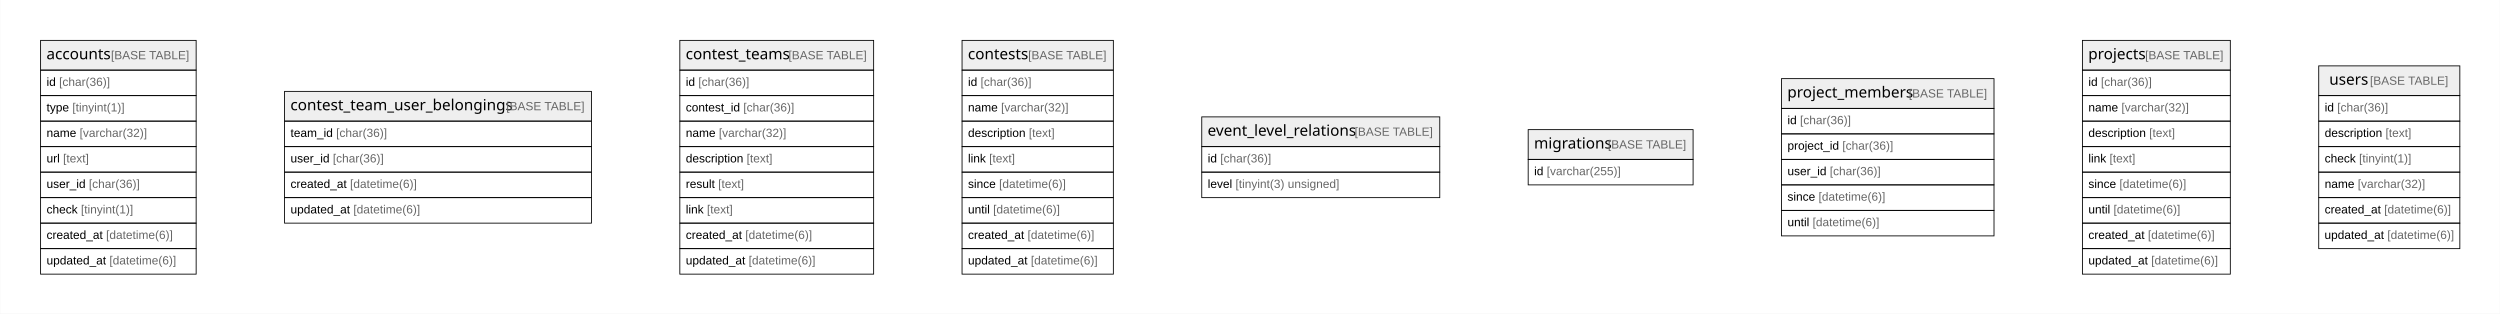
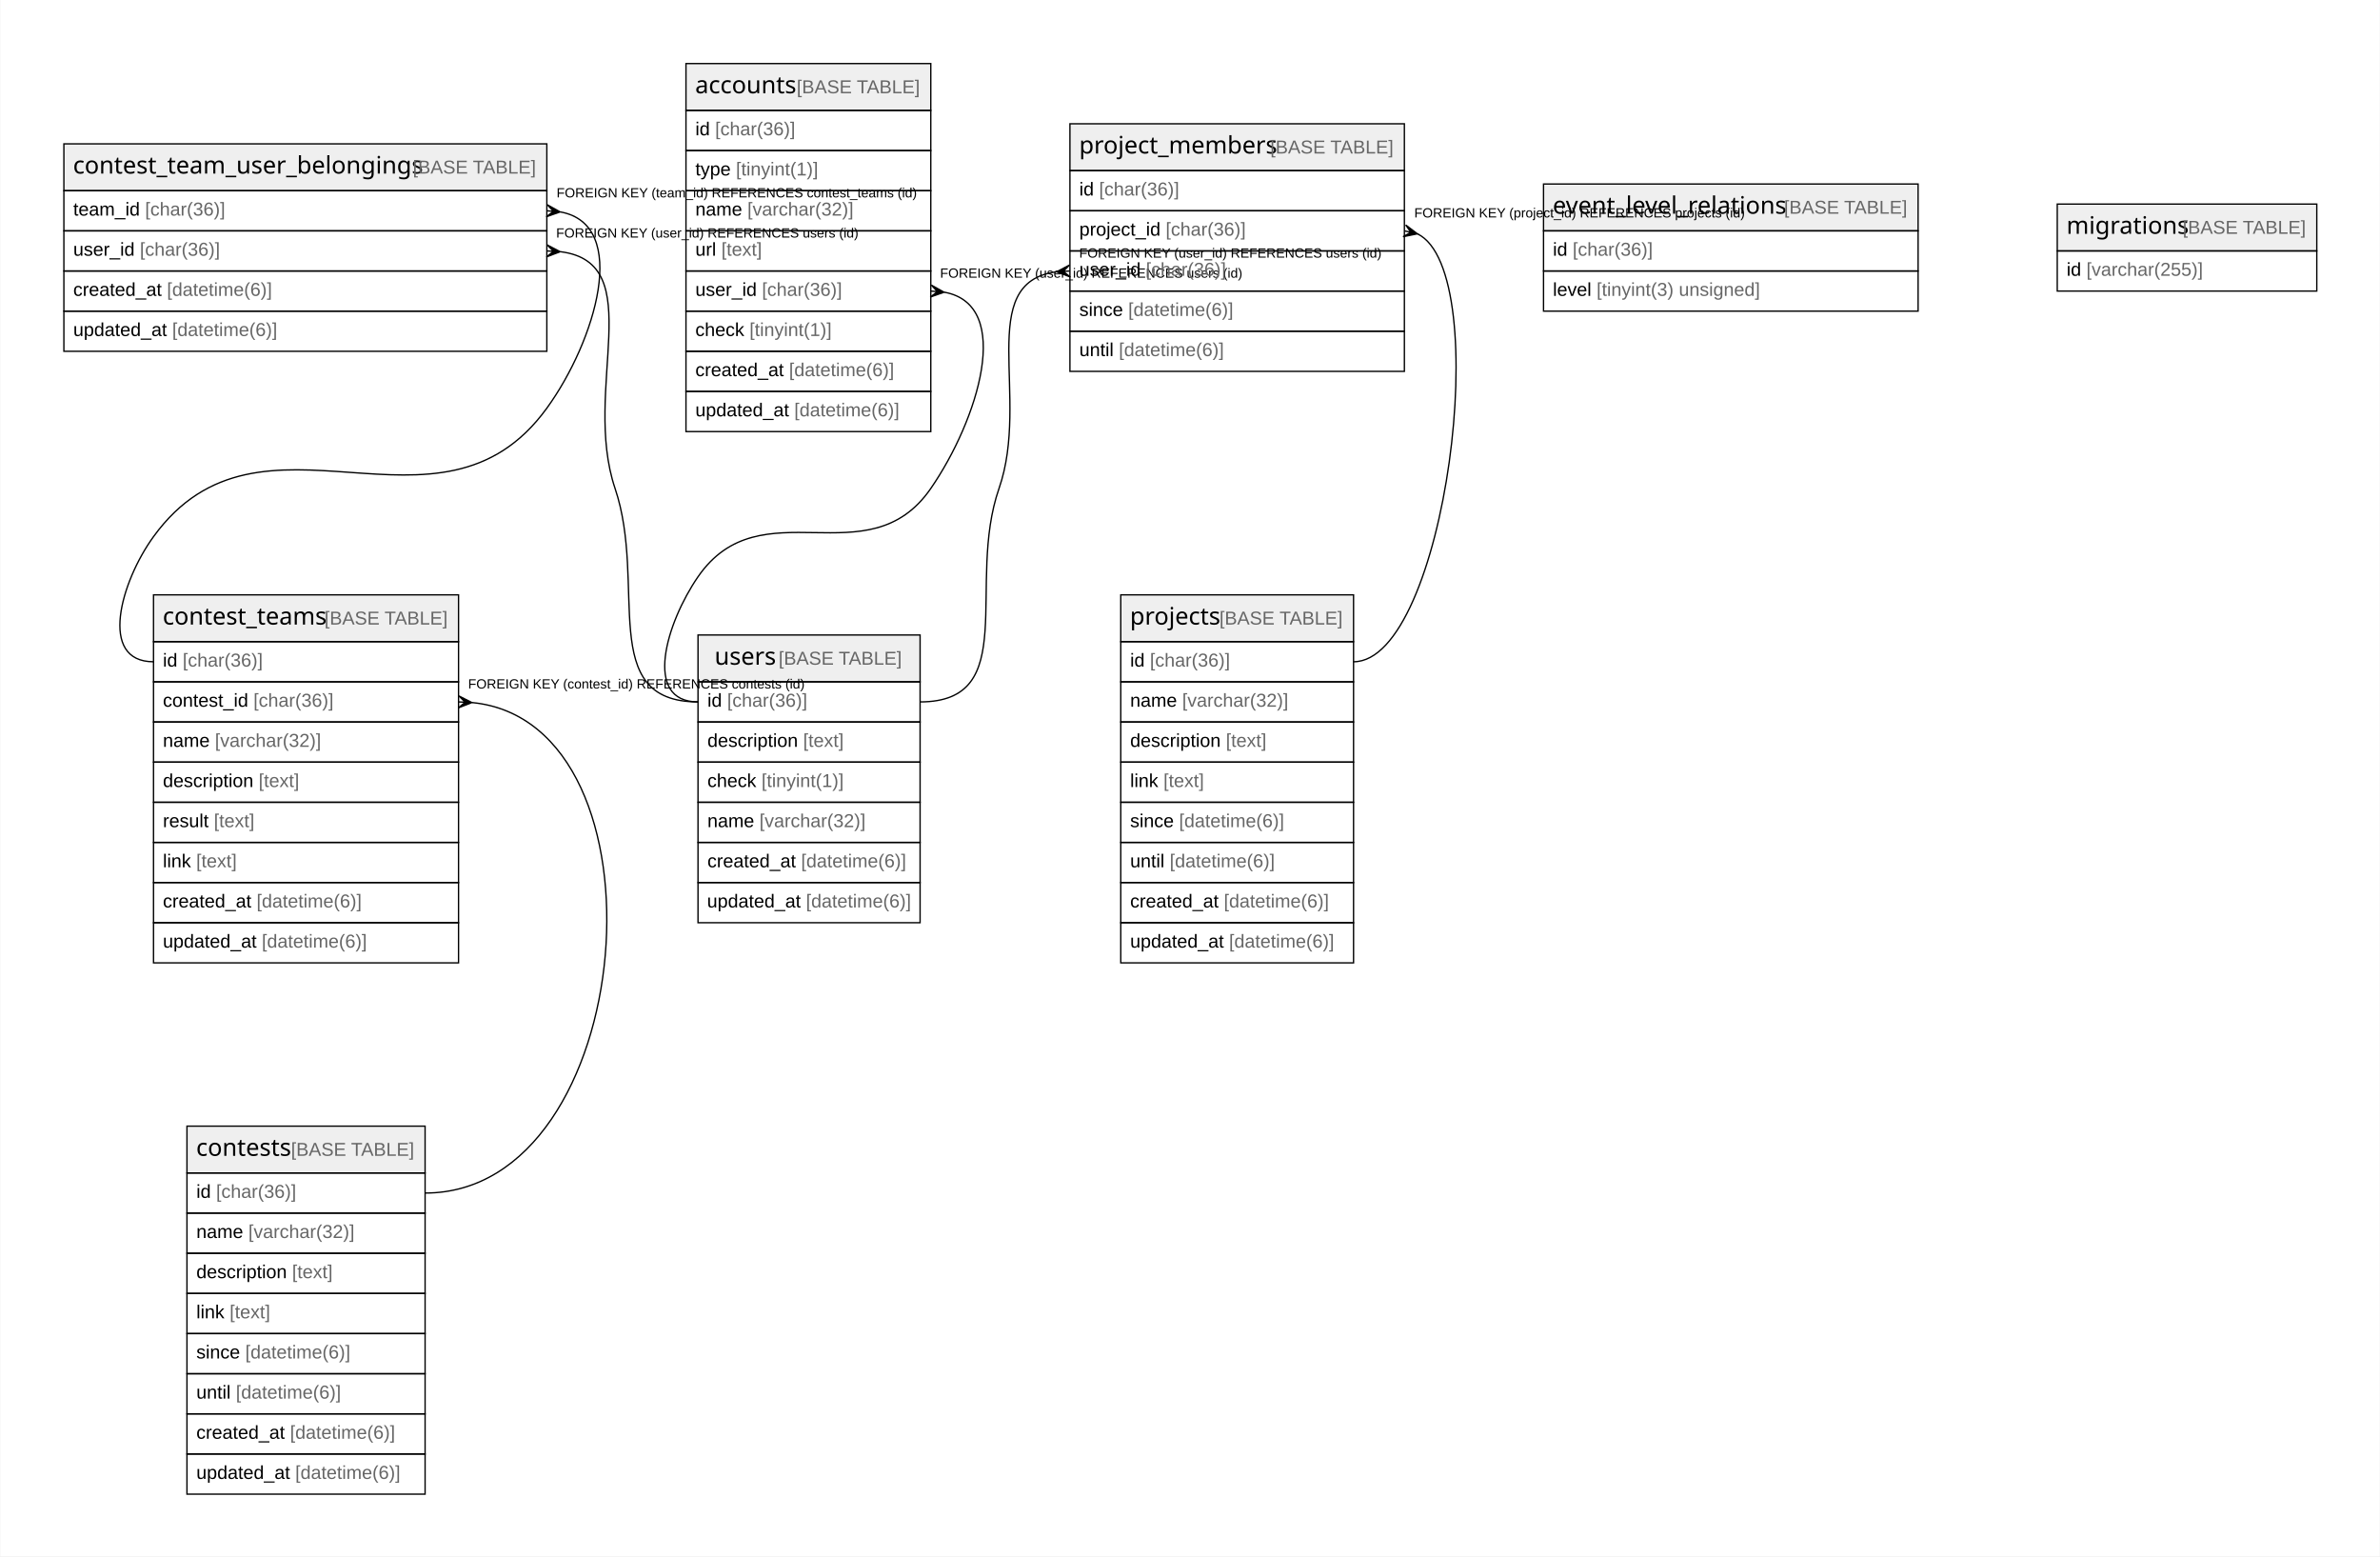
- <svg xmlns="http://www.w3.org/2000/svg" width="2941pt" height="369pt" viewBox="0.00 0.00 2940.50 369.00">
-   <g id="graph0" class="graph" transform="scale(1 1) rotate(0) translate(4 365)">
-     <polygon fill="#ffffff" stroke="transparent" points="-4,4 -4,-365 2936.5,-365 2936.5,4 -4,4" />
+ <svg xmlns="http://www.w3.org/2000/svg" width="1779pt" height="1163pt" viewBox="0.00 0.00 1778.50 1163.00">
+   <g id="graph0" class="graph" transform="scale(1 1) rotate(0) translate(4 1159)">
+     <polygon fill="#ffffff" stroke="transparent" points="-4,4 -4,-1159 1774.5,-1159 1774.5,4 -4,4" />
    <g id="node1" class="node">
-       <polygon fill="#efefef" stroke="transparent" points="43.5,-282.5 43.5,-317.5 226.5,-317.5 226.5,-282.5 43.5,-282.5" />
-       <polygon fill="none" stroke="#000000" points="43.5,-282.5 43.5,-317.5 226.5,-317.5 226.5,-282.5 43.5,-282.5" />
-       <text text-anchor="start" x="50.36" y="-295.3" font-family="Arial Bold" font-size="18.00" fill="#000000">accounts</text>
-       <text text-anchor="start" x="122.387" y="-295.3" font-family="Arial" font-size="14.00" fill="#000000"> </text>
-       <text text-anchor="start" x="126.277" y="-295.3" font-family="Arial" font-size="14.00" fill="#666666">[BASE TABLE]</text>
-       <polygon fill="none" stroke="#000000" points="43.5,-252.5 43.5,-282.5 226.5,-282.5 226.5,-252.5 43.5,-252.5" />
-       <text text-anchor="start" x="50.5" y="-263.9" font-family="Arial" font-size="14.00" fill="#000000">id </text>
-       <text text-anchor="start" x="65.28" y="-263.9" font-family="Arial" font-size="14.00" fill="#666666">[char(36)]</text>
-       <polygon fill="none" stroke="#000000" points="43.5,-222.5 43.5,-252.5 226.5,-252.5 226.5,-222.5 43.5,-222.5" />
-       <text text-anchor="start" x="50.5" y="-233.9" font-family="Arial" font-size="14.00" fill="#000000">type </text>
-       <text text-anchor="start" x="80.846" y="-233.9" font-family="Arial" font-size="14.00" fill="#666666">[tinyint(1)]</text>
-       <polygon fill="none" stroke="#000000" points="43.5,-192.5 43.5,-222.5 226.5,-222.5 226.5,-192.5 43.5,-192.5" />
-       <text text-anchor="start" x="50.5" y="-203.9" font-family="Arial" font-size="14.00" fill="#000000">name </text>
-       <text text-anchor="start" x="89.399" y="-203.9" font-family="Arial" font-size="14.00" fill="#666666">[varchar(32)]</text>
-       <polygon fill="none" stroke="#000000" points="43.5,-162.5 43.5,-192.5 226.5,-192.5 226.5,-162.5 43.5,-162.5" />
-       <text text-anchor="start" x="50.5" y="-173.9" font-family="Arial" font-size="14.00" fill="#000000">url </text>
-       <text text-anchor="start" x="69.94" y="-173.9" font-family="Arial" font-size="14.00" fill="#666666">[text]</text>
-       <polygon fill="none" stroke="#000000" points="43.5,-132.5 43.5,-162.5 226.5,-162.5 226.5,-132.5 43.5,-132.5" />
-       <text text-anchor="start" x="50.5" y="-143.9" font-family="Arial" font-size="14.00" fill="#000000">user_id </text>
-       <text text-anchor="start" x="100.288" y="-143.9" font-family="Arial" font-size="14.00" fill="#666666">[char(36)]</text>
-       <polygon fill="none" stroke="#000000" points="43.5,-102.5 43.5,-132.5 226.5,-132.5 226.5,-102.5 43.5,-102.5" />
-       <text text-anchor="start" x="50.5" y="-113.9" font-family="Arial" font-size="14.00" fill="#000000">check </text>
-       <text text-anchor="start" x="90.956" y="-113.9" font-family="Arial" font-size="14.00" fill="#666666">[tinyint(1)]</text>
-       <polygon fill="none" stroke="#000000" points="43.5,-72.5 43.5,-102.5 226.5,-102.5 226.5,-72.5 43.5,-72.5" />
-       <text text-anchor="start" x="50.5" y="-83.9" font-family="Arial" font-size="14.00" fill="#000000">created_at </text>
-       <text text-anchor="start" x="120.528" y="-83.9" font-family="Arial" font-size="14.00" fill="#666666">[datetime(6)]</text>
-       <polygon fill="none" stroke="#000000" points="43.5,-42.5 43.5,-72.5 226.5,-72.5 226.5,-42.5 43.5,-42.5" />
-       <text text-anchor="start" x="50.5" y="-53.9" font-family="Arial" font-size="14.00" fill="#000000">updated_at </text>
-       <text text-anchor="start" x="124.433" y="-53.9" font-family="Arial" font-size="14.00" fill="#666666">[datetime(6)]</text>
+       <polygon fill="#efefef" stroke="transparent" points="508.5,-1076.5 508.5,-1111.5 691.5,-1111.5 691.5,-1076.5 508.5,-1076.5" />
+       <polygon fill="none" stroke="#000000" points="508.5,-1076.5 508.5,-1111.5 691.5,-1111.5 691.5,-1076.5 508.5,-1076.5" />
+       <text text-anchor="start" x="515.36" y="-1089.3" font-family="Arial Bold" font-size="18.00" fill="#000000">accounts</text>
+       <text text-anchor="start" x="587.387" y="-1089.3" font-family="Arial" font-size="14.00" fill="#000000"> </text>
+       <text text-anchor="start" x="591.277" y="-1089.3" font-family="Arial" font-size="14.00" fill="#666666">[BASE TABLE]</text>
+       <polygon fill="none" stroke="#000000" points="508.5,-1046.5 508.5,-1076.5 691.5,-1076.5 691.5,-1046.5 508.5,-1046.5" />
+       <text text-anchor="start" x="515.5" y="-1057.9" font-family="Arial" font-size="14.00" fill="#000000">id </text>
+       <text text-anchor="start" x="530.28" y="-1057.9" font-family="Arial" font-size="14.00" fill="#666666">[char(36)]</text>
+       <polygon fill="none" stroke="#000000" points="508.5,-1016.5 508.5,-1046.5 691.5,-1046.5 691.5,-1016.5 508.5,-1016.5" />
+       <text text-anchor="start" x="515.5" y="-1027.9" font-family="Arial" font-size="14.00" fill="#000000">type </text>
+       <text text-anchor="start" x="545.846" y="-1027.9" font-family="Arial" font-size="14.00" fill="#666666">[tinyint(1)]</text>
+       <polygon fill="none" stroke="#000000" points="508.5,-986.5 508.5,-1016.5 691.5,-1016.5 691.5,-986.5 508.5,-986.5" />
+       <text text-anchor="start" x="515.5" y="-997.9" font-family="Arial" font-size="14.00" fill="#000000">name </text>
+       <text text-anchor="start" x="554.399" y="-997.9" font-family="Arial" font-size="14.00" fill="#666666">[varchar(32)]</text>
+       <polygon fill="none" stroke="#000000" points="508.5,-956.5 508.5,-986.5 691.5,-986.5 691.5,-956.5 508.5,-956.5" />
+       <text text-anchor="start" x="515.5" y="-967.9" font-family="Arial" font-size="14.00" fill="#000000">url </text>
+       <text text-anchor="start" x="534.94" y="-967.9" font-family="Arial" font-size="14.00" fill="#666666">[text]</text>
+       <polygon fill="none" stroke="#000000" points="508.5,-926.5 508.5,-956.5 691.5,-956.5 691.5,-926.5 508.5,-926.5" />
+       <text text-anchor="start" x="515.5" y="-937.9" font-family="Arial" font-size="14.00" fill="#000000">user_id </text>
+       <text text-anchor="start" x="565.288" y="-937.9" font-family="Arial" font-size="14.00" fill="#666666">[char(36)]</text>
+       <polygon fill="none" stroke="#000000" points="508.5,-896.5 508.5,-926.5 691.5,-926.5 691.5,-896.5 508.5,-896.5" />
+       <text text-anchor="start" x="515.5" y="-907.9" font-family="Arial" font-size="14.00" fill="#000000">check </text>
+       <text text-anchor="start" x="555.956" y="-907.9" font-family="Arial" font-size="14.00" fill="#666666">[tinyint(1)]</text>
+       <polygon fill="none" stroke="#000000" points="508.5,-866.5 508.5,-896.5 691.5,-896.5 691.5,-866.5 508.5,-866.5" />
+       <text text-anchor="start" x="515.5" y="-877.9" font-family="Arial" font-size="14.00" fill="#000000">created_at </text>
+       <text text-anchor="start" x="585.528" y="-877.9" font-family="Arial" font-size="14.00" fill="#666666">[datetime(6)]</text>
+       <polygon fill="none" stroke="#000000" points="508.5,-836.5 508.5,-866.5 691.5,-866.5 691.5,-836.5 508.5,-836.5" />
+       <text text-anchor="start" x="515.5" y="-847.9" font-family="Arial" font-size="14.00" fill="#000000">updated_at </text>
+       <text text-anchor="start" x="589.433" y="-847.9" font-family="Arial" font-size="14.00" fill="#666666">[datetime(6)]</text>
+     </g>
+     <g id="node9" class="node">
+       <polygon fill="#efefef" stroke="transparent" points="517.5,-649.5 517.5,-684.5 683.5,-684.5 683.5,-649.5 517.5,-649.5" />
+       <polygon fill="none" stroke="#000000" points="517.5,-649.5 517.5,-684.5 683.5,-684.5 683.5,-649.5 517.5,-649.5" />
+       <text text-anchor="start" x="529.871" y="-662.3" font-family="Arial Bold" font-size="18.00" fill="#000000">users</text>
+       <text text-anchor="start" x="573.875" y="-662.3" font-family="Arial" font-size="14.00" fill="#000000"> </text>
+       <text text-anchor="start" x="577.766" y="-662.3" font-family="Arial" font-size="14.00" fill="#666666">[BASE TABLE]</text>
+       <polygon fill="none" stroke="#000000" points="517.5,-619.5 517.5,-649.5 683.5,-649.5 683.5,-619.5 517.5,-619.5" />
+       <text text-anchor="start" x="524.5" y="-630.9" font-family="Arial" font-size="14.00" fill="#000000">id </text>
+       <text text-anchor="start" x="539.28" y="-630.9" font-family="Arial" font-size="14.00" fill="#666666">[char(36)]</text>
+       <polygon fill="none" stroke="#000000" points="517.5,-589.5 517.5,-619.5 683.5,-619.5 683.5,-589.5 517.5,-589.5" />
+       <text text-anchor="start" x="524.5" y="-600.9" font-family="Arial" font-size="14.00" fill="#000000">description </text>
+       <text text-anchor="start" x="596.068" y="-600.9" font-family="Arial" font-size="14.00" fill="#666666">[text]</text>
+       <polygon fill="none" stroke="#000000" points="517.5,-559.5 517.5,-589.5 683.5,-589.5 683.5,-559.5 517.5,-559.5" />
+       <text text-anchor="start" x="524.5" y="-570.9" font-family="Arial" font-size="14.00" fill="#000000">check </text>
+       <text text-anchor="start" x="564.956" y="-570.9" font-family="Arial" font-size="14.00" fill="#666666">[tinyint(1)]</text>
+       <polygon fill="none" stroke="#000000" points="517.5,-529.5 517.5,-559.5 683.5,-559.5 683.5,-529.5 517.5,-529.5" />
+       <text text-anchor="start" x="524.5" y="-540.9" font-family="Arial" font-size="14.00" fill="#000000">name </text>
+       <text text-anchor="start" x="563.399" y="-540.9" font-family="Arial" font-size="14.00" fill="#666666">[varchar(32)]</text>
+       <polygon fill="none" stroke="#000000" points="517.5,-499.5 517.5,-529.5 683.5,-529.5 683.5,-499.5 517.5,-499.5" />
+       <text text-anchor="start" x="524.5" y="-510.9" font-family="Arial" font-size="14.00" fill="#000000">created_at </text>
+       <text text-anchor="start" x="594.528" y="-510.9" font-family="Arial" font-size="14.00" fill="#666666">[datetime(6)]</text>
+       <polygon fill="none" stroke="#000000" points="517.5,-469.5 517.5,-499.5 683.5,-499.5 683.5,-469.5 517.5,-469.5" />
+       <text text-anchor="start" x="524.252" y="-480.9" font-family="Arial" font-size="14.00" fill="#000000">updated_at </text>
+       <text text-anchor="start" x="598.184" y="-480.9" font-family="Arial" font-size="14.00" fill="#666666">[datetime(6)]</text>
+     </g>
+     <g id="edge1" class="edge">
+       <path fill="none" stroke="#000000" d="M701.751,-940.624C753.819,-931.03 726.629,-844.896 691.5,-794 644.517,-725.93 564.483,-796.07 517.5,-728 493.895,-693.8 475.944,-634.5 517.5,-634.5" />
+       <polygon fill="#000000" stroke="#000000" points="701.464,-940.648 691.117,-937.016 696.482,-941.074 691.5,-941.5 691.5,-941.5 691.5,-941.5 696.482,-941.074 691.883,-945.984 701.464,-940.648 701.464,-940.648" />
+       <text text-anchor="start" x="698.445" y="-951.5" font-family="Arial" font-size="10.00" fill="#000000">FOREIGN KEY (user_id) REFERENCES users (id)</text>
    </g>
    <g id="node2" class="node">
-       <polygon fill="#efefef" stroke="transparent" points="330.5,-222.5 330.5,-257.5 691.5,-257.5 691.5,-222.5 330.5,-222.5" />
-       <polygon fill="none" stroke="#000000" points="330.5,-222.5 330.5,-257.5 691.5,-257.5 691.5,-222.5 330.5,-222.5" />
-       <text text-anchor="start" x="337.331" y="-235.3" font-family="Arial Bold" font-size="18.00" fill="#000000">contest_team_user_belongings</text>
-       <text text-anchor="start" x="587.415" y="-235.3" font-family="Arial" font-size="14.00" fill="#000000"> </text>
-       <text text-anchor="start" x="591.306" y="-235.3" font-family="Arial" font-size="14.00" fill="#666666">[BASE TABLE]</text>
-       <polygon fill="none" stroke="#000000" points="330.5,-192.5 330.5,-222.5 691.5,-222.5 691.5,-192.5 330.5,-192.5" />
-       <text text-anchor="start" x="337.5" y="-203.9" font-family="Arial" font-size="14.00" fill="#000000">team_id </text>
-       <text text-anchor="start" x="391.179" y="-203.9" font-family="Arial" font-size="14.00" fill="#666666">[char(36)]</text>
-       <polygon fill="none" stroke="#000000" points="330.5,-162.5 330.5,-192.5 691.5,-192.5 691.5,-162.5 330.5,-162.5" />
-       <text text-anchor="start" x="337.5" y="-173.9" font-family="Arial" font-size="14.00" fill="#000000">user_id </text>
-       <text text-anchor="start" x="387.288" y="-173.9" font-family="Arial" font-size="14.00" fill="#666666">[char(36)]</text>
-       <polygon fill="none" stroke="#000000" points="330.5,-132.5 330.5,-162.5 691.5,-162.5 691.5,-132.5 330.5,-132.5" />
-       <text text-anchor="start" x="337.5" y="-143.9" font-family="Arial" font-size="14.00" fill="#000000">created_at </text>
-       <text text-anchor="start" x="407.528" y="-143.9" font-family="Arial" font-size="14.00" fill="#666666">[datetime(6)]</text>
-       <polygon fill="none" stroke="#000000" points="330.5,-102.5 330.5,-132.5 691.5,-132.5 691.5,-102.5 330.5,-102.5" />
-       <text text-anchor="start" x="337.5" y="-113.9" font-family="Arial" font-size="14.00" fill="#000000">updated_at </text>
-       <text text-anchor="start" x="411.433" y="-113.9" font-family="Arial" font-size="14.00" fill="#666666">[datetime(6)]</text>
+       <polygon fill="#efefef" stroke="transparent" points="43.5,-1016.5 43.5,-1051.5 404.5,-1051.5 404.5,-1016.5 43.5,-1016.5" />
+       <polygon fill="none" stroke="#000000" points="43.5,-1016.5 43.5,-1051.5 404.5,-1051.5 404.5,-1016.5 43.5,-1016.5" />
+       <text text-anchor="start" x="50.331" y="-1029.3" font-family="Arial Bold" font-size="18.00" fill="#000000">contest_team_user_belongings</text>
+       <text text-anchor="start" x="300.416" y="-1029.3" font-family="Arial" font-size="14.00" fill="#000000"> </text>
+       <text text-anchor="start" x="304.306" y="-1029.3" font-family="Arial" font-size="14.00" fill="#666666">[BASE TABLE]</text>
+       <polygon fill="none" stroke="#000000" points="43.5,-986.5 43.5,-1016.5 404.5,-1016.5 404.5,-986.5 43.5,-986.5" />
+       <text text-anchor="start" x="50.5" y="-997.9" font-family="Arial" font-size="14.00" fill="#000000">team_id </text>
+       <text text-anchor="start" x="104.179" y="-997.9" font-family="Arial" font-size="14.00" fill="#666666">[char(36)]</text>
+       <polygon fill="none" stroke="#000000" points="43.5,-956.5 43.5,-986.5 404.5,-986.5 404.5,-956.5 43.5,-956.5" />
+       <text text-anchor="start" x="50.5" y="-967.9" font-family="Arial" font-size="14.00" fill="#000000">user_id </text>
+       <text text-anchor="start" x="100.288" y="-967.9" font-family="Arial" font-size="14.00" fill="#666666">[char(36)]</text>
+       <polygon fill="none" stroke="#000000" points="43.5,-926.5 43.5,-956.5 404.5,-956.5 404.5,-926.5 43.5,-926.5" />
+       <text text-anchor="start" x="50.5" y="-937.9" font-family="Arial" font-size="14.00" fill="#000000">created_at </text>
+       <text text-anchor="start" x="120.528" y="-937.9" font-family="Arial" font-size="14.00" fill="#666666">[datetime(6)]</text>
+       <polygon fill="none" stroke="#000000" points="43.5,-896.5 43.5,-926.5 404.5,-926.5 404.5,-896.5 43.5,-896.5" />
+       <text text-anchor="start" x="50.5" y="-907.9" font-family="Arial" font-size="14.00" fill="#000000">updated_at </text>
+       <text text-anchor="start" x="124.433" y="-907.9" font-family="Arial" font-size="14.00" fill="#666666">[datetime(6)]</text>
    </g>
    <g id="node3" class="node">
-       <polygon fill="#efefef" stroke="transparent" points="795.5,-282.5 795.5,-317.5 1023.5,-317.5 1023.5,-282.5 795.5,-282.5" />
-       <polygon fill="none" stroke="#000000" points="795.5,-282.5 795.5,-317.5 1023.5,-317.5 1023.5,-282.5 795.5,-282.5" />
-       <text text-anchor="start" x="802.355" y="-295.3" font-family="Arial Bold" font-size="18.00" fill="#000000">contest_teams</text>
-       <text text-anchor="start" x="919.391" y="-295.3" font-family="Arial" font-size="14.00" fill="#000000"> </text>
-       <text text-anchor="start" x="923.282" y="-295.3" font-family="Arial" font-size="14.00" fill="#666666">[BASE TABLE]</text>
-       <polygon fill="none" stroke="#000000" points="795.5,-252.5 795.5,-282.5 1023.5,-282.5 1023.5,-252.5 795.5,-252.5" />
-       <text text-anchor="start" x="802.5" y="-263.9" font-family="Arial" font-size="14.00" fill="#000000">id </text>
-       <text text-anchor="start" x="817.28" y="-263.9" font-family="Arial" font-size="14.00" fill="#666666">[char(36)]</text>
-       <polygon fill="none" stroke="#000000" points="795.5,-222.5 795.5,-252.5 1023.5,-252.5 1023.5,-222.5 795.5,-222.5" />
-       <text text-anchor="start" x="802.5" y="-233.9" font-family="Arial" font-size="14.00" fill="#000000">contest_id </text>
-       <text text-anchor="start" x="870.191" y="-233.9" font-family="Arial" font-size="14.00" fill="#666666">[char(36)]</text>
-       <polygon fill="none" stroke="#000000" points="795.5,-192.5 795.5,-222.5 1023.5,-222.5 1023.5,-192.5 795.5,-192.5" />
-       <text text-anchor="start" x="802.5" y="-203.9" font-family="Arial" font-size="14.00" fill="#000000">name </text>
-       <text text-anchor="start" x="841.399" y="-203.9" font-family="Arial" font-size="14.00" fill="#666666">[varchar(32)]</text>
-       <polygon fill="none" stroke="#000000" points="795.5,-162.5 795.5,-192.5 1023.5,-192.5 1023.5,-162.5 795.5,-162.5" />
-       <text text-anchor="start" x="802.5" y="-173.9" font-family="Arial" font-size="14.00" fill="#000000">description </text>
-       <text text-anchor="start" x="874.068" y="-173.9" font-family="Arial" font-size="14.00" fill="#666666">[text]</text>
-       <polygon fill="none" stroke="#000000" points="795.5,-132.5 795.5,-162.5 1023.5,-162.5 1023.5,-132.5 795.5,-132.5" />
-       <text text-anchor="start" x="802.5" y="-143.9" font-family="Arial" font-size="14.00" fill="#000000">result </text>
-       <text text-anchor="start" x="840.614" y="-143.9" font-family="Arial" font-size="14.00" fill="#666666">[text]</text>
-       <polygon fill="none" stroke="#000000" points="795.5,-102.5 795.5,-132.5 1023.5,-132.5 1023.5,-102.5 795.5,-102.5" />
-       <text text-anchor="start" x="802.5" y="-113.9" font-family="Arial" font-size="14.00" fill="#000000">link </text>
-       <text text-anchor="start" x="827.386" y="-113.9" font-family="Arial" font-size="14.00" fill="#666666">[text]</text>
-       <polygon fill="none" stroke="#000000" points="795.5,-72.5 795.5,-102.5 1023.5,-102.5 1023.5,-72.5 795.5,-72.5" />
-       <text text-anchor="start" x="802.5" y="-83.9" font-family="Arial" font-size="14.00" fill="#000000">created_at </text>
-       <text text-anchor="start" x="872.528" y="-83.9" font-family="Arial" font-size="14.00" fill="#666666">[datetime(6)]</text>
-       <polygon fill="none" stroke="#000000" points="795.5,-42.5 795.5,-72.5 1023.5,-72.5 1023.5,-42.5 795.5,-42.5" />
-       <text text-anchor="start" x="802.5" y="-53.9" font-family="Arial" font-size="14.00" fill="#000000">updated_at </text>
-       <text text-anchor="start" x="876.433" y="-53.9" font-family="Arial" font-size="14.00" fill="#666666">[datetime(6)]</text>
+       <polygon fill="#efefef" stroke="transparent" points="110.5,-679.5 110.5,-714.5 338.5,-714.5 338.5,-679.5 110.5,-679.5" />
+       <polygon fill="none" stroke="#000000" points="110.5,-679.5 110.5,-714.5 338.5,-714.5 338.5,-679.5 110.5,-679.5" />
+       <text text-anchor="start" x="117.355" y="-692.3" font-family="Arial Bold" font-size="18.00" fill="#000000">contest_teams</text>
+       <text text-anchor="start" x="234.391" y="-692.3" font-family="Arial" font-size="14.00" fill="#000000"> </text>
+       <text text-anchor="start" x="238.282" y="-692.3" font-family="Arial" font-size="14.00" fill="#666666">[BASE TABLE]</text>
+       <polygon fill="none" stroke="#000000" points="110.5,-649.5 110.5,-679.5 338.5,-679.5 338.5,-649.5 110.5,-649.5" />
+       <text text-anchor="start" x="117.5" y="-660.9" font-family="Arial" font-size="14.00" fill="#000000">id </text>
+       <text text-anchor="start" x="132.28" y="-660.9" font-family="Arial" font-size="14.00" fill="#666666">[char(36)]</text>
+       <polygon fill="none" stroke="#000000" points="110.5,-619.5 110.5,-649.5 338.5,-649.5 338.5,-619.5 110.5,-619.5" />
+       <text text-anchor="start" x="117.5" y="-630.9" font-family="Arial" font-size="14.00" fill="#000000">contest_id </text>
+       <text text-anchor="start" x="185.191" y="-630.9" font-family="Arial" font-size="14.00" fill="#666666">[char(36)]</text>
+       <polygon fill="none" stroke="#000000" points="110.5,-589.5 110.5,-619.5 338.5,-619.5 338.5,-589.5 110.5,-589.5" />
+       <text text-anchor="start" x="117.5" y="-600.9" font-family="Arial" font-size="14.00" fill="#000000">name </text>
+       <text text-anchor="start" x="156.399" y="-600.9" font-family="Arial" font-size="14.00" fill="#666666">[varchar(32)]</text>
+       <polygon fill="none" stroke="#000000" points="110.5,-559.5 110.5,-589.5 338.5,-589.5 338.5,-559.5 110.5,-559.5" />
+       <text text-anchor="start" x="117.5" y="-570.9" font-family="Arial" font-size="14.00" fill="#000000">description </text>
+       <text text-anchor="start" x="189.068" y="-570.9" font-family="Arial" font-size="14.00" fill="#666666">[text]</text>
+       <polygon fill="none" stroke="#000000" points="110.5,-529.5 110.5,-559.5 338.5,-559.5 338.5,-529.5 110.5,-529.5" />
+       <text text-anchor="start" x="117.5" y="-540.9" font-family="Arial" font-size="14.00" fill="#000000">result </text>
+       <text text-anchor="start" x="155.614" y="-540.9" font-family="Arial" font-size="14.00" fill="#666666">[text]</text>
+       <polygon fill="none" stroke="#000000" points="110.5,-499.5 110.5,-529.5 338.5,-529.5 338.5,-499.5 110.5,-499.5" />
+       <text text-anchor="start" x="117.5" y="-510.9" font-family="Arial" font-size="14.00" fill="#000000">link </text>
+       <text text-anchor="start" x="142.386" y="-510.9" font-family="Arial" font-size="14.00" fill="#666666">[text]</text>
+       <polygon fill="none" stroke="#000000" points="110.5,-469.5 110.5,-499.5 338.5,-499.5 338.5,-469.5 110.5,-469.5" />
+       <text text-anchor="start" x="117.5" y="-480.9" font-family="Arial" font-size="14.00" fill="#000000">created_at </text>
+       <text text-anchor="start" x="187.528" y="-480.9" font-family="Arial" font-size="14.00" fill="#666666">[datetime(6)]</text>
+       <polygon fill="none" stroke="#000000" points="110.5,-439.5 110.5,-469.5 338.5,-469.5 338.5,-439.5 110.5,-439.5" />
+       <text text-anchor="start" x="117.5" y="-450.9" font-family="Arial" font-size="14.00" fill="#000000">updated_at </text>
+       <text text-anchor="start" x="191.433" y="-450.9" font-family="Arial" font-size="14.00" fill="#666666">[datetime(6)]</text>
+     </g>
+     <g id="edge2" class="edge">
+       <path fill="none" stroke="#000000" d="M414.763,-1000.616C466.953,-990.935 440.814,-904.058 404.5,-854 323.786,-742.737 191.214,-869.263 110.5,-758 86.099,-724.363 68.944,-664.5 110.5,-664.5" />
+       <polygon fill="#000000" stroke="#000000" points="414.463,-1000.641 404.114,-997.017 409.481,-1001.071 404.5,-1001.5 404.5,-1001.5 404.5,-1001.5 409.481,-1001.071 404.886,-1005.983 414.463,-1000.641 414.463,-1000.641" />
+       <text text-anchor="start" x="411.769" y="-1011.5" font-family="Arial" font-size="10.00" fill="#000000">FOREIGN KEY (team_id) REFERENCES contest_teams (id)</text>
+     </g>
+     <g id="edge3" class="edge">
+       <path fill="none" stroke="#000000" d="M414.738,-970.907C481.6,-962.585 430.449,-868.283 455.5,-794 479.804,-721.932 441.444,-634.5 517.5,-634.5" />
+       <polygon fill="#000000" stroke="#000000" points="414.483,-970.922 404.24,-967.008 409.492,-971.211 404.5,-971.5 404.5,-971.5 404.5,-971.5 409.492,-971.211 404.76,-975.992 414.483,-970.922 414.483,-970.922" />
+       <text text-anchor="start" x="411.445" y="-981.5" font-family="Arial" font-size="10.00" fill="#000000">FOREIGN KEY (user_id) REFERENCES users (id)</text>
    </g>
    <g id="node4" class="node">
-       <polygon fill="#efefef" stroke="transparent" points="1127.5,-282.5 1127.5,-317.5 1305.5,-317.5 1305.5,-282.5 1127.5,-282.5" />
-       <polygon fill="none" stroke="#000000" points="1127.5,-282.5 1127.5,-317.5 1305.5,-317.5 1305.5,-282.5 1127.5,-282.5" />
-       <text text-anchor="start" x="1134.362" y="-295.3" font-family="Arial Bold" font-size="18.00" fill="#000000">contests</text>
-       <text text-anchor="start" x="1201.385" y="-295.3" font-family="Arial" font-size="14.00" fill="#000000"> </text>
-       <text text-anchor="start" x="1205.275" y="-295.3" font-family="Arial" font-size="14.00" fill="#666666">[BASE TABLE]</text>
-       <polygon fill="none" stroke="#000000" points="1127.5,-252.5 1127.5,-282.5 1305.5,-282.5 1305.5,-252.5 1127.5,-252.5" />
-       <text text-anchor="start" x="1134.5" y="-263.9" font-family="Arial" font-size="14.00" fill="#000000">id </text>
-       <text text-anchor="start" x="1149.28" y="-263.9" font-family="Arial" font-size="14.00" fill="#666666">[char(36)]</text>
-       <polygon fill="none" stroke="#000000" points="1127.5,-222.5 1127.5,-252.5 1305.5,-252.5 1305.5,-222.5 1127.5,-222.5" />
-       <text text-anchor="start" x="1134.5" y="-233.9" font-family="Arial" font-size="14.00" fill="#000000">name </text>
-       <text text-anchor="start" x="1173.399" y="-233.9" font-family="Arial" font-size="14.00" fill="#666666">[varchar(32)]</text>
-       <polygon fill="none" stroke="#000000" points="1127.5,-192.5 1127.5,-222.5 1305.5,-222.5 1305.5,-192.5 1127.5,-192.5" />
-       <text text-anchor="start" x="1134.5" y="-203.9" font-family="Arial" font-size="14.00" fill="#000000">description </text>
-       <text text-anchor="start" x="1206.068" y="-203.9" font-family="Arial" font-size="14.00" fill="#666666">[text]</text>
-       <polygon fill="none" stroke="#000000" points="1127.5,-162.5 1127.5,-192.5 1305.5,-192.5 1305.5,-162.5 1127.5,-162.5" />
-       <text text-anchor="start" x="1134.5" y="-173.9" font-family="Arial" font-size="14.00" fill="#000000">link </text>
-       <text text-anchor="start" x="1159.386" y="-173.9" font-family="Arial" font-size="14.00" fill="#666666">[text]</text>
-       <polygon fill="none" stroke="#000000" points="1127.5,-132.5 1127.5,-162.5 1305.5,-162.5 1305.5,-132.5 1127.5,-132.5" />
-       <text text-anchor="start" x="1134.5" y="-143.9" font-family="Arial" font-size="14.00" fill="#000000">since </text>
-       <text text-anchor="start" x="1171.062" y="-143.9" font-family="Arial" font-size="14.00" fill="#666666">[datetime(6)]</text>
-       <polygon fill="none" stroke="#000000" points="1127.5,-102.5 1127.5,-132.5 1305.5,-132.5 1305.5,-102.5 1127.5,-102.5" />
-       <text text-anchor="start" x="1134.5" y="-113.9" font-family="Arial" font-size="14.00" fill="#000000">until </text>
-       <text text-anchor="start" x="1164.06" y="-113.9" font-family="Arial" font-size="14.00" fill="#666666">[datetime(6)]</text>
-       <polygon fill="none" stroke="#000000" points="1127.5,-72.5 1127.5,-102.5 1305.5,-102.5 1305.5,-72.5 1127.5,-72.5" />
-       <text text-anchor="start" x="1134.5" y="-83.9" font-family="Arial" font-size="14.00" fill="#000000">created_at </text>
-       <text text-anchor="start" x="1204.528" y="-83.9" font-family="Arial" font-size="14.00" fill="#666666">[datetime(6)]</text>
-       <polygon fill="none" stroke="#000000" points="1127.5,-42.5 1127.5,-72.5 1305.5,-72.5 1305.5,-42.5 1127.5,-42.5" />
-       <text text-anchor="start" x="1134.5" y="-53.9" font-family="Arial" font-size="14.00" fill="#000000">updated_at </text>
-       <text text-anchor="start" x="1208.433" y="-53.9" font-family="Arial" font-size="14.00" fill="#666666">[datetime(6)]</text>
+       <polygon fill="#efefef" stroke="transparent" points="135.5,-282.5 135.5,-317.5 313.5,-317.5 313.5,-282.5 135.5,-282.5" />
+       <polygon fill="none" stroke="#000000" points="135.5,-282.5 135.5,-317.5 313.5,-317.5 313.5,-282.5 135.5,-282.5" />
+       <text text-anchor="start" x="142.362" y="-295.3" font-family="Arial Bold" font-size="18.00" fill="#000000">contests</text>
+       <text text-anchor="start" x="209.385" y="-295.3" font-family="Arial" font-size="14.00" fill="#000000"> </text>
+       <text text-anchor="start" x="213.275" y="-295.3" font-family="Arial" font-size="14.00" fill="#666666">[BASE TABLE]</text>
+       <polygon fill="none" stroke="#000000" points="135.5,-252.5 135.5,-282.5 313.5,-282.5 313.5,-252.5 135.5,-252.5" />
+       <text text-anchor="start" x="142.5" y="-263.9" font-family="Arial" font-size="14.00" fill="#000000">id </text>
+       <text text-anchor="start" x="157.28" y="-263.9" font-family="Arial" font-size="14.00" fill="#666666">[char(36)]</text>
+       <polygon fill="none" stroke="#000000" points="135.5,-222.5 135.5,-252.5 313.5,-252.5 313.5,-222.5 135.5,-222.5" />
+       <text text-anchor="start" x="142.5" y="-233.9" font-family="Arial" font-size="14.00" fill="#000000">name </text>
+       <text text-anchor="start" x="181.399" y="-233.9" font-family="Arial" font-size="14.00" fill="#666666">[varchar(32)]</text>
+       <polygon fill="none" stroke="#000000" points="135.5,-192.5 135.5,-222.5 313.5,-222.5 313.5,-192.5 135.5,-192.5" />
+       <text text-anchor="start" x="142.5" y="-203.9" font-family="Arial" font-size="14.00" fill="#000000">description </text>
+       <text text-anchor="start" x="214.068" y="-203.9" font-family="Arial" font-size="14.00" fill="#666666">[text]</text>
+       <polygon fill="none" stroke="#000000" points="135.5,-162.5 135.5,-192.5 313.5,-192.5 313.5,-162.5 135.5,-162.5" />
+       <text text-anchor="start" x="142.5" y="-173.9" font-family="Arial" font-size="14.00" fill="#000000">link </text>
+       <text text-anchor="start" x="167.386" y="-173.9" font-family="Arial" font-size="14.00" fill="#666666">[text]</text>
+       <polygon fill="none" stroke="#000000" points="135.5,-132.5 135.5,-162.5 313.5,-162.5 313.5,-132.5 135.5,-132.5" />
+       <text text-anchor="start" x="142.5" y="-143.9" font-family="Arial" font-size="14.00" fill="#000000">since </text>
+       <text text-anchor="start" x="179.062" y="-143.9" font-family="Arial" font-size="14.00" fill="#666666">[datetime(6)]</text>
+       <polygon fill="none" stroke="#000000" points="135.5,-102.5 135.5,-132.5 313.5,-132.5 313.5,-102.5 135.5,-102.5" />
+       <text text-anchor="start" x="142.5" y="-113.9" font-family="Arial" font-size="14.00" fill="#000000">until </text>
+       <text text-anchor="start" x="172.06" y="-113.9" font-family="Arial" font-size="14.00" fill="#666666">[datetime(6)]</text>
+       <polygon fill="none" stroke="#000000" points="135.5,-72.5 135.5,-102.5 313.5,-102.5 313.5,-72.5 135.5,-72.5" />
+       <text text-anchor="start" x="142.5" y="-83.9" font-family="Arial" font-size="14.00" fill="#000000">created_at </text>
+       <text text-anchor="start" x="212.528" y="-83.9" font-family="Arial" font-size="14.00" fill="#666666">[datetime(6)]</text>
+       <polygon fill="none" stroke="#000000" points="135.5,-42.5 135.5,-72.5 313.5,-72.5 313.5,-42.5 135.5,-42.5" />
+       <text text-anchor="start" x="142.5" y="-53.9" font-family="Arial" font-size="14.00" fill="#000000">updated_at </text>
+       <text text-anchor="start" x="216.433" y="-53.9" font-family="Arial" font-size="14.00" fill="#666666">[datetime(6)]</text>
+     </g>
+     <g id="edge4" class="edge">
+       <path fill="none" stroke="#000000" d="M348.777,-633.999C500.851,-618.9 473.477,-267.5 313.5,-267.5" />
+       <polygon fill="#000000" stroke="#000000" points="348.488,-634.013 338.281,-630.005 343.494,-634.256 338.5,-634.5 338.5,-634.5 338.5,-634.5 343.494,-634.256 338.719,-638.995 348.488,-634.013 348.488,-634.013" />
+       <text text-anchor="start" x="345.657" y="-644.5" font-family="Arial" font-size="10.00" fill="#000000">FOREIGN KEY (contest_id) REFERENCES contests (id)</text>
    </g>
    <g id="node5" class="node">
-       <polygon fill="#efefef" stroke="transparent" points="1409.5,-192.5 1409.5,-227.5 1689.5,-227.5 1689.5,-192.5 1409.5,-192.5" />
-       <polygon fill="none" stroke="#000000" points="1409.5,-192.5 1409.5,-227.5 1689.5,-227.5 1689.5,-192.5 1409.5,-192.5" />
-       <text text-anchor="start" x="1416.352" y="-205.3" font-family="Arial Bold" font-size="18.00" fill="#000000">event_level_relations</text>
-       <text text-anchor="start" x="1585.394" y="-205.3" font-family="Arial" font-size="14.00" fill="#000000"> </text>
-       <text text-anchor="start" x="1589.284" y="-205.3" font-family="Arial" font-size="14.00" fill="#666666">[BASE TABLE]</text>
-       <polygon fill="none" stroke="#000000" points="1409.5,-162.5 1409.5,-192.5 1689.5,-192.5 1689.5,-162.5 1409.5,-162.5" />
-       <text text-anchor="start" x="1416.5" y="-173.9" font-family="Arial" font-size="14.00" fill="#000000">id </text>
-       <text text-anchor="start" x="1431.28" y="-173.9" font-family="Arial" font-size="14.00" fill="#666666">[char(36)]</text>
-       <polygon fill="none" stroke="#000000" points="1409.5,-132.5 1409.5,-162.5 1689.5,-162.5 1689.5,-132.5 1409.5,-132.5" />
-       <text text-anchor="start" x="1416.5" y="-143.9" font-family="Arial" font-size="14.00" fill="#000000">level </text>
-       <text text-anchor="start" x="1449.169" y="-143.9" font-family="Arial" font-size="14.00" fill="#666666">[tinyint(3) unsigned]</text>
+       <polygon fill="#efefef" stroke="transparent" points="1149.5,-986.5 1149.5,-1021.5 1429.5,-1021.5 1429.5,-986.5 1149.5,-986.5" />
+       <polygon fill="none" stroke="#000000" points="1149.5,-986.5 1149.5,-1021.5 1429.5,-1021.5 1429.5,-986.5 1149.5,-986.5" />
+       <text text-anchor="start" x="1156.352" y="-999.3" font-family="Arial Bold" font-size="18.00" fill="#000000">event_level_relations</text>
+       <text text-anchor="start" x="1325.394" y="-999.3" font-family="Arial" font-size="14.00" fill="#000000"> </text>
+       <text text-anchor="start" x="1329.284" y="-999.3" font-family="Arial" font-size="14.00" fill="#666666">[BASE TABLE]</text>
+       <polygon fill="none" stroke="#000000" points="1149.5,-956.5 1149.5,-986.5 1429.5,-986.5 1429.5,-956.5 1149.5,-956.5" />
+       <text text-anchor="start" x="1156.5" y="-967.9" font-family="Arial" font-size="14.00" fill="#000000">id </text>
+       <text text-anchor="start" x="1171.28" y="-967.9" font-family="Arial" font-size="14.00" fill="#666666">[char(36)]</text>
+       <polygon fill="none" stroke="#000000" points="1149.5,-926.5 1149.5,-956.5 1429.5,-956.5 1429.5,-926.5 1149.5,-926.5" />
+       <text text-anchor="start" x="1156.5" y="-937.9" font-family="Arial" font-size="14.00" fill="#000000">level </text>
+       <text text-anchor="start" x="1189.169" y="-937.9" font-family="Arial" font-size="14.00" fill="#666666">[tinyint(3) unsigned]</text>
    </g>
    <g id="node6" class="node">
-       <polygon fill="#efefef" stroke="transparent" points="1793.5,-177.5 1793.5,-212.5 1987.5,-212.5 1987.5,-177.5 1793.5,-177.5" />
-       <polygon fill="none" stroke="#000000" points="1793.5,-177.5 1793.5,-212.5 1987.5,-212.5 1987.5,-177.5 1793.5,-177.5" />
-       <text text-anchor="start" x="1800.373" y="-190.3" font-family="Arial Bold" font-size="18.00" fill="#000000">migrations</text>
-       <text text-anchor="start" x="1883.373" y="-190.3" font-family="Arial" font-size="14.00" fill="#000000"> </text>
-       <text text-anchor="start" x="1887.264" y="-190.3" font-family="Arial" font-size="14.00" fill="#666666">[BASE TABLE]</text>
-       <polygon fill="none" stroke="#000000" points="1793.5,-147.5 1793.5,-177.5 1987.5,-177.5 1987.5,-147.5 1793.5,-147.5" />
-       <text text-anchor="start" x="1800.5" y="-158.9" font-family="Arial" font-size="14.00" fill="#000000">id </text>
-       <text text-anchor="start" x="1815.28" y="-158.9" font-family="Arial" font-size="14.00" fill="#666666">[varchar(255)]</text>
+       <polygon fill="#efefef" stroke="transparent" points="1533.5,-971.5 1533.5,-1006.5 1727.5,-1006.5 1727.5,-971.5 1533.5,-971.5" />
+       <polygon fill="none" stroke="#000000" points="1533.5,-971.5 1533.5,-1006.5 1727.5,-1006.5 1727.5,-971.5 1533.5,-971.5" />
+       <text text-anchor="start" x="1540.373" y="-984.3" font-family="Arial Bold" font-size="18.00" fill="#000000">migrations</text>
+       <text text-anchor="start" x="1623.373" y="-984.3" font-family="Arial" font-size="14.00" fill="#000000"> </text>
+       <text text-anchor="start" x="1627.264" y="-984.3" font-family="Arial" font-size="14.00" fill="#666666">[BASE TABLE]</text>
+       <polygon fill="none" stroke="#000000" points="1533.5,-941.5 1533.5,-971.5 1727.5,-971.5 1727.5,-941.5 1533.5,-941.5" />
+       <text text-anchor="start" x="1540.5" y="-952.9" font-family="Arial" font-size="14.00" fill="#000000">id </text>
+       <text text-anchor="start" x="1555.28" y="-952.9" font-family="Arial" font-size="14.00" fill="#666666">[varchar(255)]</text>
    </g>
    <g id="node7" class="node">
-       <polygon fill="#efefef" stroke="transparent" points="2091.5,-237.5 2091.5,-272.5 2341.5,-272.5 2341.5,-237.5 2091.5,-237.5" />
-       <polygon fill="none" stroke="#000000" points="2091.5,-237.5 2091.5,-272.5 2341.5,-272.5 2341.5,-237.5 2091.5,-237.5" />
-       <text text-anchor="start" x="2098.369" y="-250.3" font-family="Arial Bold" font-size="18.00" fill="#000000">project_members</text>
-       <text text-anchor="start" x="2237.377" y="-250.3" font-family="Arial" font-size="14.00" fill="#000000"> </text>
-       <text text-anchor="start" x="2241.268" y="-250.3" font-family="Arial" font-size="14.00" fill="#666666">[BASE TABLE]</text>
-       <polygon fill="none" stroke="#000000" points="2091.5,-207.5 2091.5,-237.5 2341.5,-237.5 2341.5,-207.5 2091.5,-207.5" />
-       <text text-anchor="start" x="2098.5" y="-218.9" font-family="Arial" font-size="14.00" fill="#000000">id </text>
-       <text text-anchor="start" x="2113.28" y="-218.9" font-family="Arial" font-size="14.00" fill="#666666">[char(36)]</text>
-       <polygon fill="none" stroke="#000000" points="2091.5,-177.5 2091.5,-207.5 2341.5,-207.5 2341.5,-177.5 2091.5,-177.5" />
-       <text text-anchor="start" x="2098.5" y="-188.9" font-family="Arial" font-size="14.00" fill="#000000">project_id </text>
-       <text text-anchor="start" x="2163.068" y="-188.9" font-family="Arial" font-size="14.00" fill="#666666">[char(36)]</text>
-       <polygon fill="none" stroke="#000000" points="2091.5,-147.5 2091.5,-177.5 2341.5,-177.5 2341.5,-147.5 2091.5,-147.5" />
-       <text text-anchor="start" x="2098.5" y="-158.9" font-family="Arial" font-size="14.00" fill="#000000">user_id </text>
-       <text text-anchor="start" x="2148.288" y="-158.9" font-family="Arial" font-size="14.00" fill="#666666">[char(36)]</text>
-       <polygon fill="none" stroke="#000000" points="2091.5,-117.5 2091.5,-147.5 2341.5,-147.5 2341.5,-117.5 2091.5,-117.5" />
-       <text text-anchor="start" x="2098.5" y="-128.9" font-family="Arial" font-size="14.00" fill="#000000">since </text>
-       <text text-anchor="start" x="2135.062" y="-128.9" font-family="Arial" font-size="14.00" fill="#666666">[datetime(6)]</text>
-       <polygon fill="none" stroke="#000000" points="2091.5,-87.5 2091.5,-117.5 2341.5,-117.5 2341.5,-87.5 2091.5,-87.5" />
-       <text text-anchor="start" x="2098.5" y="-98.9" font-family="Arial" font-size="14.00" fill="#000000">until </text>
-       <text text-anchor="start" x="2128.06" y="-98.9" font-family="Arial" font-size="14.00" fill="#666666">[datetime(6)]</text>
+       <polygon fill="#efefef" stroke="transparent" points="795.5,-1031.5 795.5,-1066.5 1045.5,-1066.5 1045.5,-1031.5 795.5,-1031.5" />
+       <polygon fill="none" stroke="#000000" points="795.5,-1031.5 795.5,-1066.5 1045.5,-1066.5 1045.5,-1031.5 795.5,-1031.5" />
+       <text text-anchor="start" x="802.369" y="-1044.3" font-family="Arial Bold" font-size="18.00" fill="#000000">project_members</text>
+       <text text-anchor="start" x="941.377" y="-1044.3" font-family="Arial" font-size="14.00" fill="#000000"> </text>
+       <text text-anchor="start" x="945.268" y="-1044.3" font-family="Arial" font-size="14.00" fill="#666666">[BASE TABLE]</text>
+       <polygon fill="none" stroke="#000000" points="795.5,-1001.5 795.5,-1031.5 1045.5,-1031.5 1045.5,-1001.5 795.5,-1001.5" />
+       <text text-anchor="start" x="802.5" y="-1012.9" font-family="Arial" font-size="14.00" fill="#000000">id </text>
+       <text text-anchor="start" x="817.28" y="-1012.9" font-family="Arial" font-size="14.00" fill="#666666">[char(36)]</text>
+       <polygon fill="none" stroke="#000000" points="795.5,-971.5 795.5,-1001.5 1045.5,-1001.5 1045.5,-971.5 795.5,-971.5" />
+       <text text-anchor="start" x="802.5" y="-982.9" font-family="Arial" font-size="14.00" fill="#000000">project_id </text>
+       <text text-anchor="start" x="867.068" y="-982.9" font-family="Arial" font-size="14.00" fill="#666666">[char(36)]</text>
+       <polygon fill="none" stroke="#000000" points="795.5,-941.5 795.5,-971.5 1045.5,-971.5 1045.5,-941.5 795.5,-941.5" />
+       <text text-anchor="start" x="802.5" y="-952.9" font-family="Arial" font-size="14.00" fill="#000000">user_id </text>
+       <text text-anchor="start" x="852.288" y="-952.9" font-family="Arial" font-size="14.00" fill="#666666">[char(36)]</text>
+       <polygon fill="none" stroke="#000000" points="795.5,-911.5 795.5,-941.5 1045.5,-941.5 1045.5,-911.5 795.5,-911.5" />
+       <text text-anchor="start" x="802.5" y="-922.9" font-family="Arial" font-size="14.00" fill="#000000">since </text>
+       <text text-anchor="start" x="839.062" y="-922.9" font-family="Arial" font-size="14.00" fill="#666666">[datetime(6)]</text>
+       <polygon fill="none" stroke="#000000" points="795.5,-881.5 795.5,-911.5 1045.5,-911.5 1045.5,-881.5 795.5,-881.5" />
+       <text text-anchor="start" x="802.5" y="-892.9" font-family="Arial" font-size="14.00" fill="#000000">until </text>
+       <text text-anchor="start" x="832.06" y="-892.9" font-family="Arial" font-size="14.00" fill="#666666">[datetime(6)]</text>
    </g>
    <g id="node8" class="node">
-       <polygon fill="#efefef" stroke="transparent" points="2445.5,-282.5 2445.5,-317.5 2619.5,-317.5 2619.5,-282.5 2445.5,-282.5" />
-       <polygon fill="none" stroke="#000000" points="2445.5,-282.5 2445.5,-317.5 2619.5,-317.5 2619.5,-282.5 2445.5,-282.5" />
-       <text text-anchor="start" x="2452.369" y="-295.3" font-family="Arial Bold" font-size="18.00" fill="#000000">projects</text>
-       <text text-anchor="start" x="2515.377" y="-295.3" font-family="Arial" font-size="14.00" fill="#000000"> </text>
-       <text text-anchor="start" x="2519.267" y="-295.3" font-family="Arial" font-size="14.00" fill="#666666">[BASE TABLE]</text>
-       <polygon fill="none" stroke="#000000" points="2445.5,-252.5 2445.5,-282.5 2619.5,-282.5 2619.5,-252.5 2445.5,-252.5" />
-       <text text-anchor="start" x="2452.5" y="-263.9" font-family="Arial" font-size="14.00" fill="#000000">id </text>
-       <text text-anchor="start" x="2467.28" y="-263.9" font-family="Arial" font-size="14.00" fill="#666666">[char(36)]</text>
-       <polygon fill="none" stroke="#000000" points="2445.5,-222.5 2445.5,-252.5 2619.5,-252.5 2619.5,-222.5 2445.5,-222.5" />
-       <text text-anchor="start" x="2452.5" y="-233.9" font-family="Arial" font-size="14.00" fill="#000000">name </text>
-       <text text-anchor="start" x="2491.399" y="-233.9" font-family="Arial" font-size="14.00" fill="#666666">[varchar(32)]</text>
-       <polygon fill="none" stroke="#000000" points="2445.5,-192.5 2445.5,-222.5 2619.5,-222.5 2619.5,-192.5 2445.5,-192.5" />
-       <text text-anchor="start" x="2452.5" y="-203.9" font-family="Arial" font-size="14.00" fill="#000000">description </text>
-       <text text-anchor="start" x="2524.068" y="-203.9" font-family="Arial" font-size="14.00" fill="#666666">[text]</text>
-       <polygon fill="none" stroke="#000000" points="2445.5,-162.5 2445.5,-192.5 2619.5,-192.5 2619.5,-162.5 2445.5,-162.5" />
-       <text text-anchor="start" x="2452.5" y="-173.9" font-family="Arial" font-size="14.00" fill="#000000">link </text>
-       <text text-anchor="start" x="2477.386" y="-173.9" font-family="Arial" font-size="14.00" fill="#666666">[text]</text>
-       <polygon fill="none" stroke="#000000" points="2445.5,-132.5 2445.5,-162.5 2619.5,-162.5 2619.5,-132.5 2445.5,-132.5" />
-       <text text-anchor="start" x="2452.5" y="-143.9" font-family="Arial" font-size="14.00" fill="#000000">since </text>
-       <text text-anchor="start" x="2489.062" y="-143.9" font-family="Arial" font-size="14.00" fill="#666666">[datetime(6)]</text>
-       <polygon fill="none" stroke="#000000" points="2445.5,-102.5 2445.5,-132.5 2619.5,-132.5 2619.5,-102.5 2445.5,-102.5" />
-       <text text-anchor="start" x="2452.5" y="-113.9" font-family="Arial" font-size="14.00" fill="#000000">until </text>
-       <text text-anchor="start" x="2482.06" y="-113.9" font-family="Arial" font-size="14.00" fill="#666666">[datetime(6)]</text>
-       <polygon fill="none" stroke="#000000" points="2445.5,-72.5 2445.5,-102.5 2619.5,-102.5 2619.5,-72.5 2445.5,-72.5" />
-       <text text-anchor="start" x="2452.5" y="-83.9" font-family="Arial" font-size="14.00" fill="#000000">created_at </text>
-       <text text-anchor="start" x="2522.528" y="-83.9" font-family="Arial" font-size="14.00" fill="#666666">[datetime(6)]</text>
-       <polygon fill="none" stroke="#000000" points="2445.5,-42.5 2445.5,-72.5 2619.5,-72.5 2619.5,-42.5 2445.5,-42.5" />
-       <text text-anchor="start" x="2452.5" y="-53.9" font-family="Arial" font-size="14.00" fill="#000000">updated_at </text>
-       <text text-anchor="start" x="2526.433" y="-53.9" font-family="Arial" font-size="14.00" fill="#666666">[datetime(6)]</text>
-     </g>
-     <g id="node9" class="node">
-       <polygon fill="#efefef" stroke="transparent" points="2723.5,-252.5 2723.5,-287.5 2889.5,-287.5 2889.5,-252.5 2723.5,-252.5" />
-       <polygon fill="none" stroke="#000000" points="2723.5,-252.5 2723.5,-287.5 2889.5,-287.5 2889.5,-252.5 2723.5,-252.5" />
-       <text text-anchor="start" x="2735.871" y="-265.3" font-family="Arial Bold" font-size="18.00" fill="#000000">users</text>
-       <text text-anchor="start" x="2779.875" y="-265.3" font-family="Arial" font-size="14.00" fill="#000000"> </text>
-       <text text-anchor="start" x="2783.766" y="-265.3" font-family="Arial" font-size="14.00" fill="#666666">[BASE TABLE]</text>
-       <polygon fill="none" stroke="#000000" points="2723.5,-222.5 2723.5,-252.5 2889.5,-252.5 2889.5,-222.5 2723.5,-222.5" />
-       <text text-anchor="start" x="2730.5" y="-233.9" font-family="Arial" font-size="14.00" fill="#000000">id </text>
-       <text text-anchor="start" x="2745.28" y="-233.9" font-family="Arial" font-size="14.00" fill="#666666">[char(36)]</text>
-       <polygon fill="none" stroke="#000000" points="2723.5,-192.5 2723.5,-222.5 2889.5,-222.5 2889.5,-192.5 2723.5,-192.5" />
-       <text text-anchor="start" x="2730.5" y="-203.9" font-family="Arial" font-size="14.00" fill="#000000">description </text>
-       <text text-anchor="start" x="2802.068" y="-203.9" font-family="Arial" font-size="14.00" fill="#666666">[text]</text>
-       <polygon fill="none" stroke="#000000" points="2723.5,-162.5 2723.5,-192.5 2889.5,-192.5 2889.5,-162.5 2723.5,-162.5" />
-       <text text-anchor="start" x="2730.5" y="-173.9" font-family="Arial" font-size="14.00" fill="#000000">check </text>
-       <text text-anchor="start" x="2770.956" y="-173.9" font-family="Arial" font-size="14.00" fill="#666666">[tinyint(1)]</text>
-       <polygon fill="none" stroke="#000000" points="2723.5,-132.5 2723.5,-162.5 2889.5,-162.5 2889.5,-132.5 2723.5,-132.5" />
-       <text text-anchor="start" x="2730.5" y="-143.9" font-family="Arial" font-size="14.00" fill="#000000">name </text>
-       <text text-anchor="start" x="2769.399" y="-143.9" font-family="Arial" font-size="14.00" fill="#666666">[varchar(32)]</text>
-       <polygon fill="none" stroke="#000000" points="2723.5,-102.5 2723.5,-132.5 2889.5,-132.5 2889.5,-102.5 2723.5,-102.5" />
-       <text text-anchor="start" x="2730.5" y="-113.9" font-family="Arial" font-size="14.00" fill="#000000">created_at </text>
-       <text text-anchor="start" x="2800.528" y="-113.9" font-family="Arial" font-size="14.00" fill="#666666">[datetime(6)]</text>
-       <polygon fill="none" stroke="#000000" points="2723.5,-72.5 2723.5,-102.5 2889.5,-102.5 2889.5,-72.5 2723.5,-72.5" />
-       <text text-anchor="start" x="2730.252" y="-83.9" font-family="Arial" font-size="14.00" fill="#000000">updated_at </text>
-       <text text-anchor="start" x="2804.184" y="-83.9" font-family="Arial" font-size="14.00" fill="#666666">[datetime(6)]</text>
+       <polygon fill="#efefef" stroke="transparent" points="833.5,-679.5 833.5,-714.5 1007.5,-714.5 1007.5,-679.5 833.5,-679.5" />
+       <polygon fill="none" stroke="#000000" points="833.5,-679.5 833.5,-714.5 1007.5,-714.5 1007.5,-679.5 833.5,-679.5" />
+       <text text-anchor="start" x="840.37" y="-692.3" font-family="Arial Bold" font-size="18.00" fill="#000000">projects</text>
+       <text text-anchor="start" x="903.377" y="-692.3" font-family="Arial" font-size="14.00" fill="#000000"> </text>
+       <text text-anchor="start" x="907.267" y="-692.3" font-family="Arial" font-size="14.00" fill="#666666">[BASE TABLE]</text>
+       <polygon fill="none" stroke="#000000" points="833.5,-649.5 833.5,-679.5 1007.5,-679.5 1007.5,-649.5 833.5,-649.5" />
+       <text text-anchor="start" x="840.5" y="-660.9" font-family="Arial" font-size="14.00" fill="#000000">id </text>
+       <text text-anchor="start" x="855.28" y="-660.9" font-family="Arial" font-size="14.00" fill="#666666">[char(36)]</text>
+       <polygon fill="none" stroke="#000000" points="833.5,-619.5 833.5,-649.5 1007.5,-649.5 1007.5,-619.5 833.5,-619.5" />
+       <text text-anchor="start" x="840.5" y="-630.9" font-family="Arial" font-size="14.00" fill="#000000">name </text>
+       <text text-anchor="start" x="879.399" y="-630.9" font-family="Arial" font-size="14.00" fill="#666666">[varchar(32)]</text>
+       <polygon fill="none" stroke="#000000" points="833.5,-589.5 833.5,-619.5 1007.5,-619.5 1007.5,-589.5 833.5,-589.5" />
+       <text text-anchor="start" x="840.5" y="-600.9" font-family="Arial" font-size="14.00" fill="#000000">description </text>
+       <text text-anchor="start" x="912.068" y="-600.9" font-family="Arial" font-size="14.00" fill="#666666">[text]</text>
+       <polygon fill="none" stroke="#000000" points="833.5,-559.5 833.5,-589.5 1007.5,-589.5 1007.5,-559.5 833.5,-559.5" />
+       <text text-anchor="start" x="840.5" y="-570.9" font-family="Arial" font-size="14.00" fill="#000000">link </text>
+       <text text-anchor="start" x="865.386" y="-570.9" font-family="Arial" font-size="14.00" fill="#666666">[text]</text>
+       <polygon fill="none" stroke="#000000" points="833.5,-529.5 833.5,-559.5 1007.5,-559.5 1007.5,-529.5 833.5,-529.5" />
+       <text text-anchor="start" x="840.5" y="-540.9" font-family="Arial" font-size="14.00" fill="#000000">since </text>
+       <text text-anchor="start" x="877.062" y="-540.9" font-family="Arial" font-size="14.00" fill="#666666">[datetime(6)]</text>
+       <polygon fill="none" stroke="#000000" points="833.5,-499.5 833.5,-529.5 1007.5,-529.5 1007.5,-499.5 833.5,-499.5" />
+       <text text-anchor="start" x="840.5" y="-510.9" font-family="Arial" font-size="14.00" fill="#000000">until </text>
+       <text text-anchor="start" x="870.06" y="-510.9" font-family="Arial" font-size="14.00" fill="#666666">[datetime(6)]</text>
+       <polygon fill="none" stroke="#000000" points="833.5,-469.5 833.5,-499.5 1007.5,-499.5 1007.5,-469.5 833.5,-469.5" />
+       <text text-anchor="start" x="840.5" y="-480.9" font-family="Arial" font-size="14.00" fill="#000000">created_at </text>
+       <text text-anchor="start" x="910.528" y="-480.9" font-family="Arial" font-size="14.00" fill="#666666">[datetime(6)]</text>
+       <polygon fill="none" stroke="#000000" points="833.5,-439.5 833.5,-469.5 1007.5,-469.5 1007.5,-439.5 833.5,-439.5" />
+       <text text-anchor="start" x="840.5" y="-450.9" font-family="Arial" font-size="14.00" fill="#000000">updated_at </text>
+       <text text-anchor="start" x="914.433" y="-450.9" font-family="Arial" font-size="14.00" fill="#666666">[datetime(6)]</text>
+     </g>
+     <g id="edge5" class="edge">
+       <path fill="none" stroke="#000000" d="M1055.276,-984.272C1113.76,-955.822 1076.034,-664.5 1007.5,-664.5" />
+       <polygon fill="#000000" stroke="#000000" points="1055.25,-984.278 1044.5,-982.112 1050.375,-985.389 1045.5,-986.5 1045.5,-986.5 1045.5,-986.5 1050.375,-985.389 1046.5,-990.888 1055.25,-984.278 1055.25,-984.278" />
+       <text text-anchor="start" x="1052.888" y="-996.5" font-family="Arial" font-size="10.00" fill="#000000">FOREIGN KEY (project_id) REFERENCES projects (id)</text>
+     </g>
+     <g id="edge6" class="edge">
+       <path fill="none" stroke="#000000" d="M785.235,-955.864C724.04,-947.683 766.241,-862.245 742.5,-794 717.666,-722.613 759.083,-634.5 683.5,-634.5" />
+       <polygon fill="#000000" stroke="#000000" points="785.519,-955.881 795.221,-960.991 790.51,-956.191 795.5,-956.5 795.5,-956.5 795.5,-956.5 790.51,-956.191 795.779,-952.009 785.519,-955.881 785.519,-955.881" />
+       <text text-anchor="start" x="802.445" y="-966.5" font-family="Arial" font-size="10.00" fill="#000000">FOREIGN KEY (user_id) REFERENCES users (id)</text>
    </g>
  </g>
</svg>
